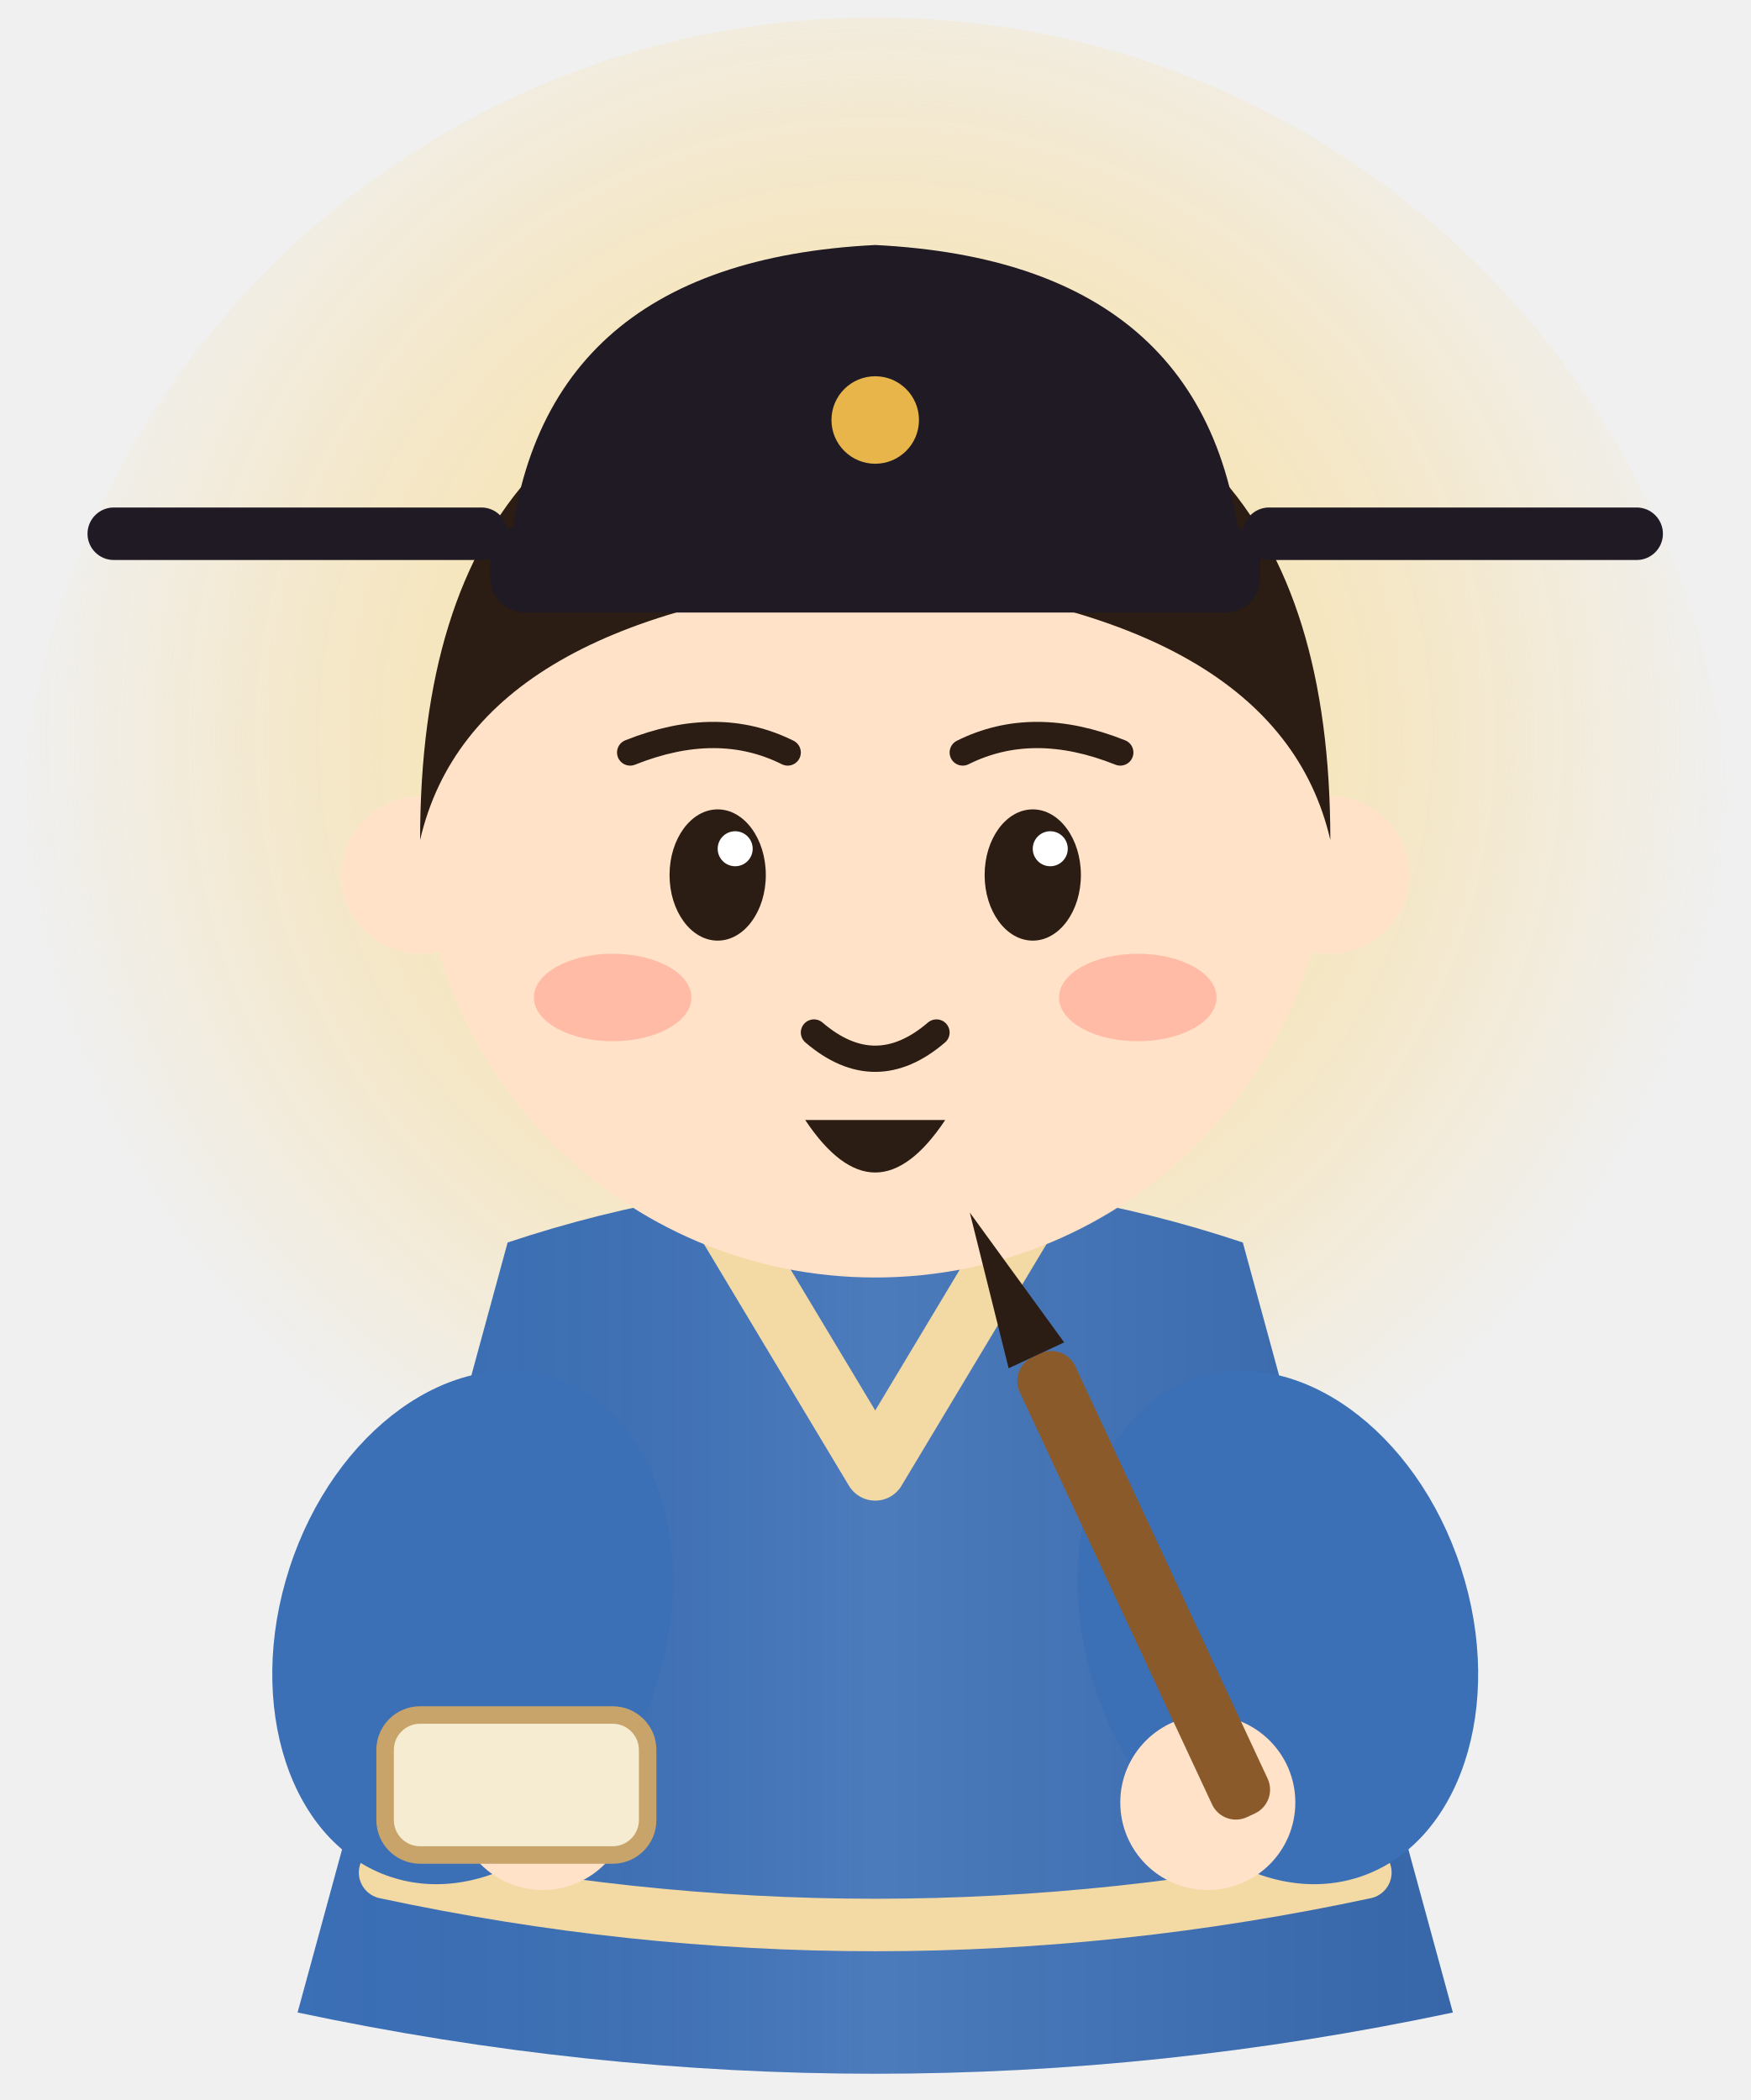
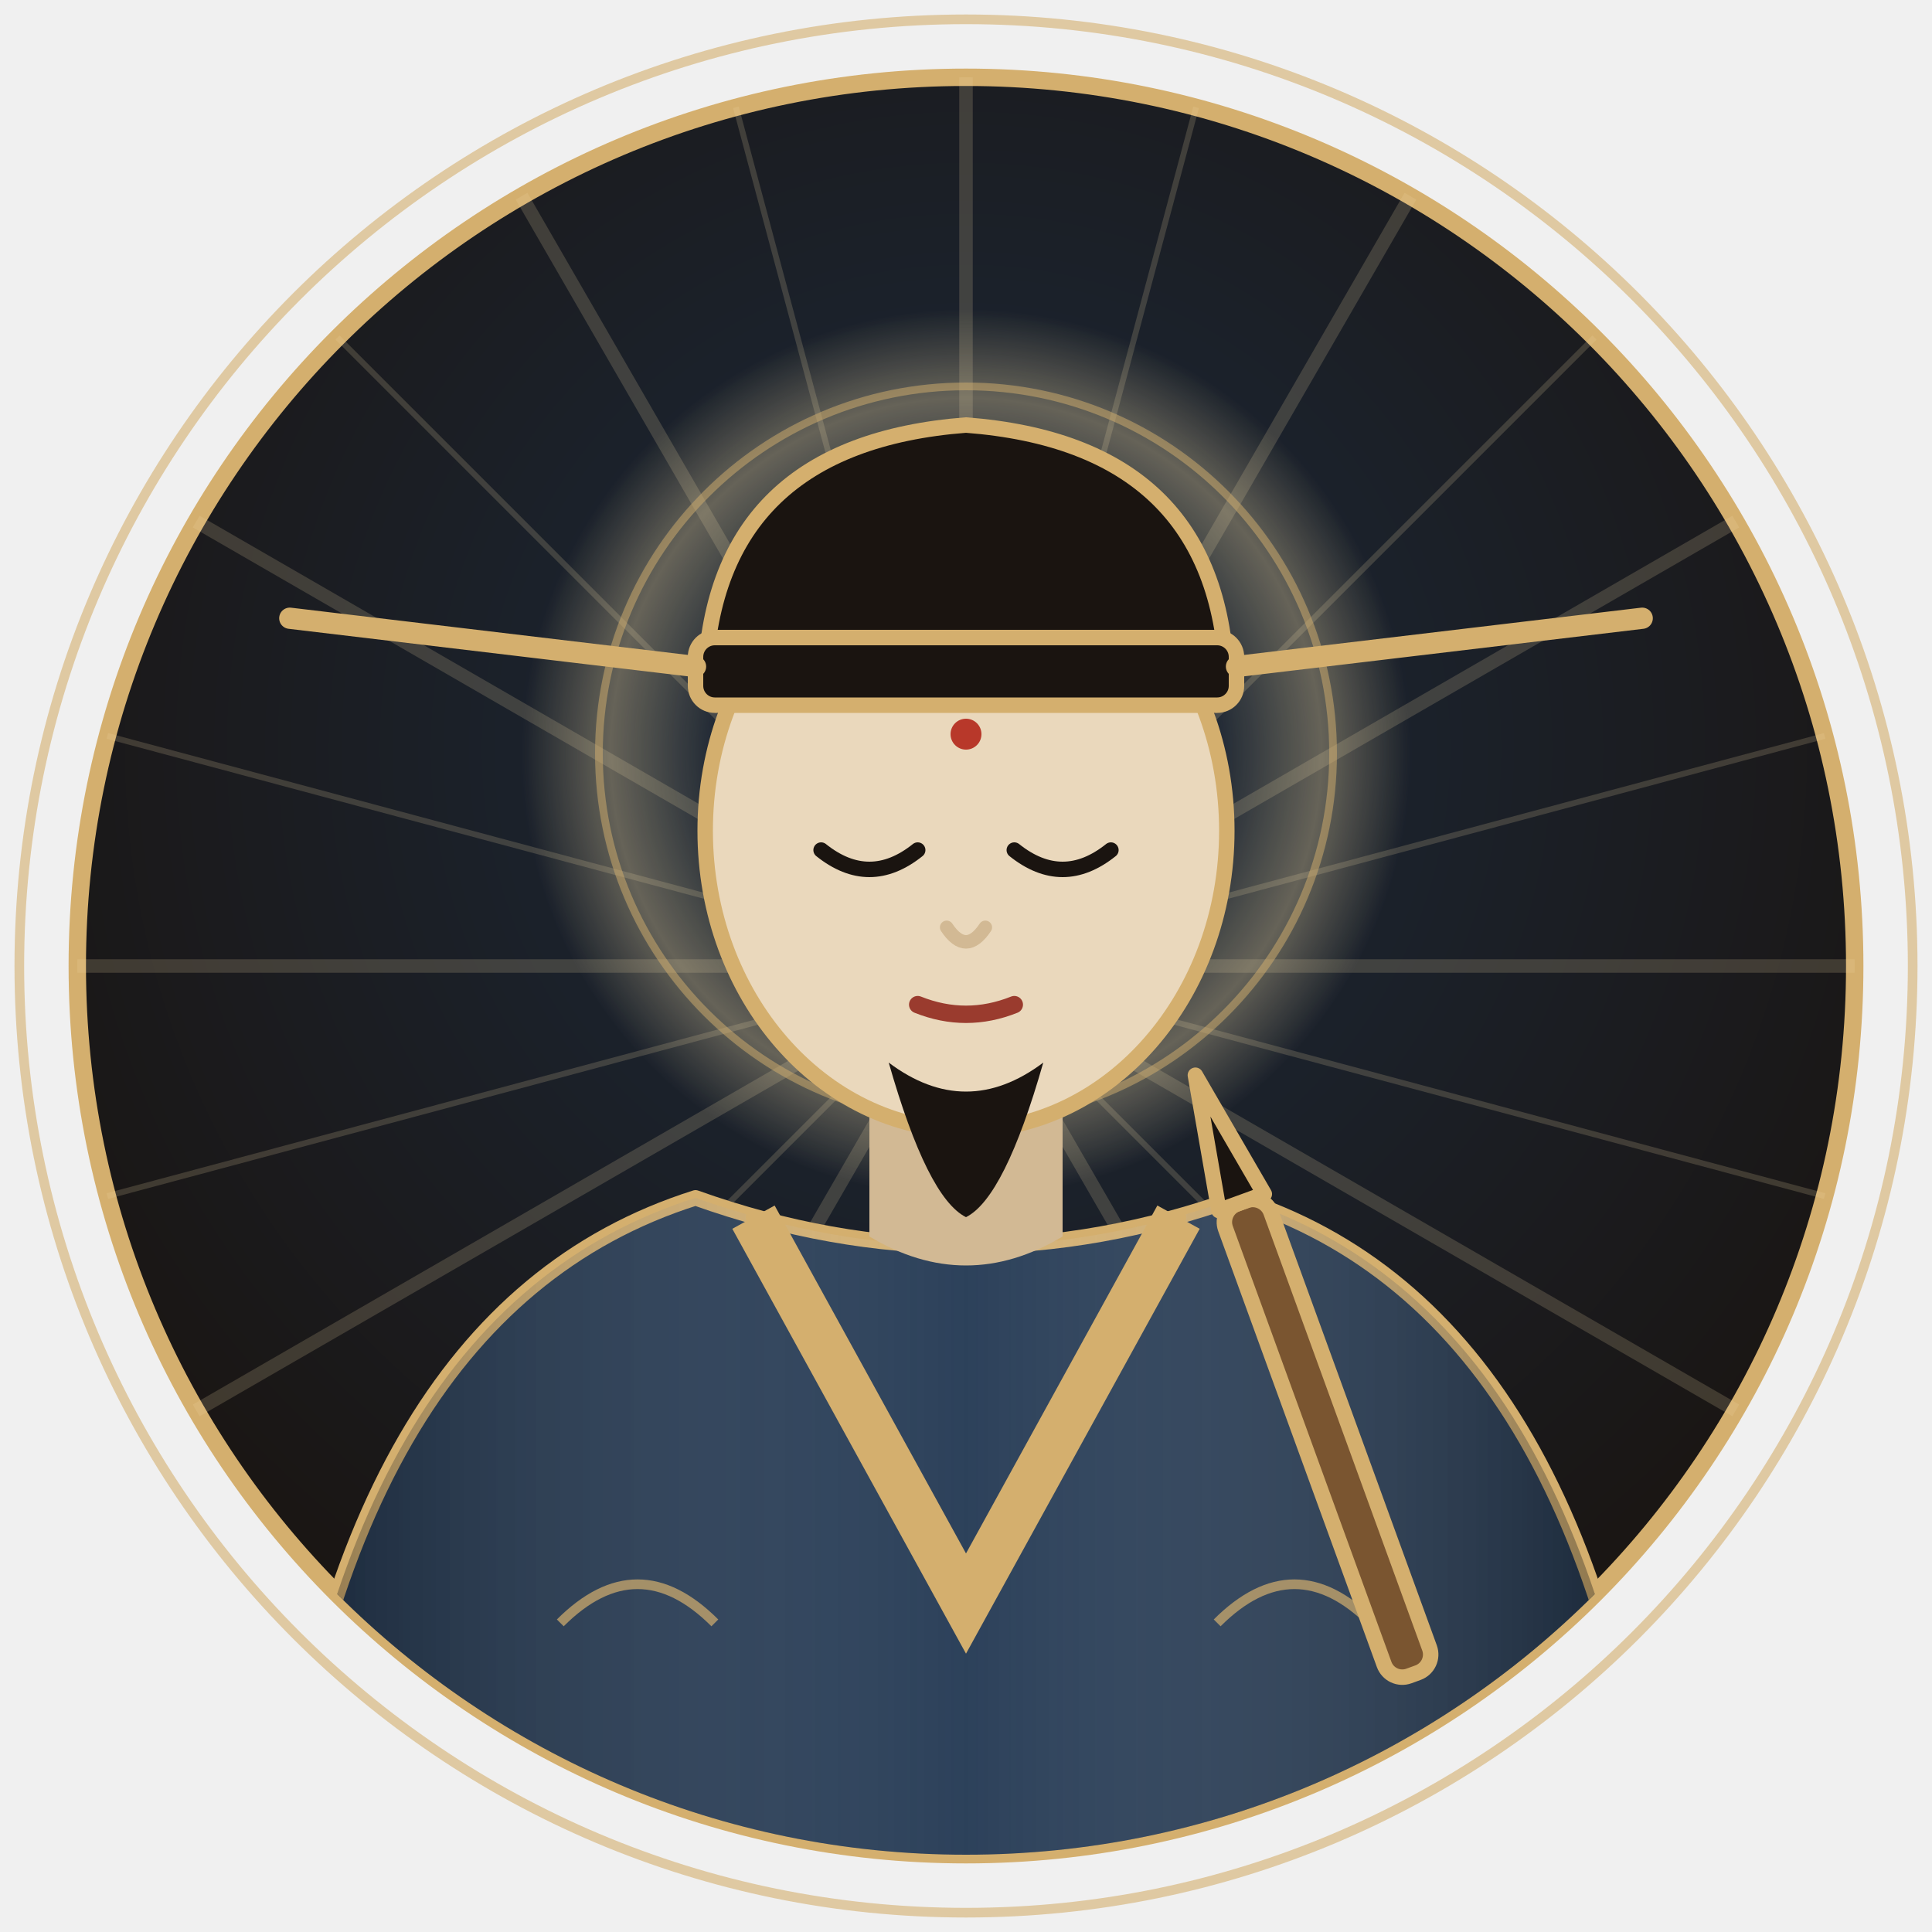
- <svg xmlns="http://www.w3.org/2000/svg" viewBox="0 0 200 240">
+ <svg xmlns="http://www.w3.org/2000/svg" viewBox="0 0 200 200">
  <style>
- .eye{animation:blink 4.5s infinite;transform-box:fill-box;transform-origin:center}
- @keyframes blink{0%,93%,100%{transform:scaleY(1)}96%{transform:scaleY(.1)}}
- .sway{animation:sway 3s ease-in-out infinite;transform-box:fill-box;transform-origin:50% 0}
- @keyframes sway{0%,100%{transform:rotate(-4deg)}50%{transform:rotate(4deg)}}
+ .glow{animation:glow 4s ease-in-out infinite}
+ @keyframes glow{0%,100%{opacity:.55}50%{opacity:1}}
+ .rays{animation:spin 40s linear infinite;transform-origin:100px 100px}
+ @keyframes spin{to{transform:rotate(360deg)}}
+ .sway{animation:sway 3.6s ease-in-out infinite;transform-box:fill-box;transform-origin:50% 0}
+ @keyframes sway{0%,100%{transform:rotate(-3deg)}50%{transform:rotate(3deg)}}
</style>
  <defs>
-     <linearGradient id="shade" x1="0" x2="1">
-       <stop offset="0" stop-color="#000" stop-opacity=".0" />
-       <stop offset=".5" stop-color="#fff" stop-opacity=".35" />
-       <stop offset="1" stop-color="#000" stop-opacity=".3" />
+     <radialGradient id="bg" cx=".5" cy=".38" r=".62">
+       <stop offset="0" stop-color="#1c2a3c" />
+       <stop offset="1" stop-color="#1a1410" />
+     </radialGradient>
+     <radialGradient id="halo" cx=".5" cy=".5" r=".5">
+       <stop offset=".55" stop-color="#f0d9a6" stop-opacity=".0" />
+       <stop offset=".8" stop-color="#f0d9a6" stop-opacity=".35" />
+       <stop offset="1" stop-color="#f0d9a6" stop-opacity="0" />
+     </radialGradient>
+     <linearGradient id="robeShade" x1="0" x2="1">
+       <stop offset="0" stop-color="#000" stop-opacity=".35" />
+       <stop offset=".5" stop-color="#fff" stop-opacity=".06" />
+       <stop offset="1" stop-color="#000" stop-opacity=".4" />
    </linearGradient>
-     <radialGradient id="aura" cx=".5" cy=".42" r=".5">
-       <stop offset="0" stop-color="#ffe9a8" stop-opacity=".9" />
-       <stop offset=".7" stop-color="#ffd36b" stop-opacity=".25" />
-       <stop offset="1" stop-color="#ffd36b" stop-opacity="0" />
-     </radialGradient>
+     <clipPath id="clip">
+       <circle cx="100" cy="100" r="92" />
+     </clipPath>
  </defs>
-   <circle cx="100" cy="100" r="98" fill="url(#aura)" />
-   <path d="M58 142 Q100 128 142 142 L166 230 Q100 244 34 230 Z" fill="#3b6fb6" />
-   <path d="M58 142 Q100 128 142 142 L166 230 Q100 244 34 230 Z" fill="url(#shade)" opacity=".25" />
-   <path d="M82 138 L100 168 L118 138" fill="none" stroke="#f3d9a4" stroke-width="7" stroke-linejoin="round" />
-   <path d="M44 214 Q100 226 156 214" fill="none" stroke="#f3d9a4" stroke-width="6" stroke-linecap="round" />
-   <ellipse cx="54" cy="186" rx="22" ry="30" fill="#3b6fb6" transform="rotate(18 54 186)" />
-   <ellipse cx="146" cy="186" rx="22" ry="30" fill="#3b6fb6" transform="rotate(-18 146 186)" />
-   <circle cx="62" cy="206" r="10" fill="#ffe2c8" />
-   <circle cx="138" cy="206" r="10" fill="#ffe2c8" />
-   <circle cx="48" cy="100" r="9" fill="#ffe2c8" />
-   <circle cx="152" cy="100" r="9" fill="#ffe2c8" />
-   <circle cx="100" cy="94" r="52" fill="#ffe2c8" />
-   <path d="M48 96 Q48 40 100 40 Q152 40 152 96 Q146 70 100 66 Q54 70 48 96Z" fill="#2b1d14" />
-   <ellipse class="eye" cx="82" cy="100" rx="5.5" ry="7.5" fill="#2b1d14" />
-   <ellipse class="eye" cx="118" cy="100" rx="5.5" ry="7.5" fill="#2b1d14" />
-   <circle cx="84" cy="97" r="2" fill="#fff" />
-   <circle cx="120" cy="97" r="2" fill="#fff" />
-   <ellipse cx="70" cy="114" rx="9" ry="5" fill="#ff9a8a" opacity=".55" />
-   <ellipse cx="130" cy="114" rx="9" ry="5" fill="#ff9a8a" opacity=".55" />
-   <path d="M72 86 Q82 82 90 86 M110 86 Q118 82 128 86" stroke="#2b1d14" stroke-width="3" fill="none" stroke-linecap="round" />
-   <path d="M93 118 Q100 124 107 118" fill="none" stroke="#2b1d14" stroke-width="3" stroke-linecap="round" />
-   <path d="M92 128 Q100 140 108 128" fill="#2b1d14" />
-   <path d="M58 66 Q60 30 100 28 Q140 30 142 66Z" fill="#1f1a24" />
-   <rect x="56" y="60" width="88" height="10" rx="4" fill="#1f1a24" />
-   <rect x="10" y="58" width="48" height="6" rx="3" fill="#1f1a24" />
-   <rect x="142" y="58" width="48" height="6" rx="3" fill="#1f1a24" />
-   <circle cx="100" cy="48" r="5" fill="#e8b54a" />
-   <g transform="rotate(-25 140 200)">
-     <rect x="136" y="150" width="7" height="58" rx="3" fill="#8a5a2b" />
-     <path d="M136 150 L139.5 132 L143 150Z" fill="#2b1d14" />
+   <circle cx="100" cy="100" r="98" fill="none" stroke="#d4af6e" stroke-width="1" opacity=".6" />
+   <circle cx="100" cy="100" r="92" fill="url(#bg)" stroke="#d4af6e" stroke-width="1.8" />
+   <g clip-path="url(#clip)">
+     <g class="rays" opacity=".18">
+       <line x1="100" y1="100" x2="100" y2="0" stroke="#f0d9a6" stroke-width="1.4" transform="rotate(0 100 100)" />
+       <line x1="100" y1="100" x2="100" y2="0" stroke="#f0d9a6" stroke-width="0.6" transform="rotate(15 100 100)" />
+       <line x1="100" y1="100" x2="100" y2="0" stroke="#f0d9a6" stroke-width="1.4" transform="rotate(30 100 100)" />
+       <line x1="100" y1="100" x2="100" y2="0" stroke="#f0d9a6" stroke-width="0.6" transform="rotate(45 100 100)" />
+       <line x1="100" y1="100" x2="100" y2="0" stroke="#f0d9a6" stroke-width="1.4" transform="rotate(60 100 100)" />
+       <line x1="100" y1="100" x2="100" y2="0" stroke="#f0d9a6" stroke-width="0.6" transform="rotate(75 100 100)" />
+       <line x1="100" y1="100" x2="100" y2="0" stroke="#f0d9a6" stroke-width="1.4" transform="rotate(90 100 100)" />
+       <line x1="100" y1="100" x2="100" y2="0" stroke="#f0d9a6" stroke-width="0.6" transform="rotate(105 100 100)" />
+       <line x1="100" y1="100" x2="100" y2="0" stroke="#f0d9a6" stroke-width="1.4" transform="rotate(120 100 100)" />
+       <line x1="100" y1="100" x2="100" y2="0" stroke="#f0d9a6" stroke-width="0.6" transform="rotate(135 100 100)" />
+       <line x1="100" y1="100" x2="100" y2="0" stroke="#f0d9a6" stroke-width="1.4" transform="rotate(150 100 100)" />
+       <line x1="100" y1="100" x2="100" y2="0" stroke="#f0d9a6" stroke-width="0.6" transform="rotate(165 100 100)" />
+       <line x1="100" y1="100" x2="100" y2="0" stroke="#f0d9a6" stroke-width="1.4" transform="rotate(180 100 100)" />
+       <line x1="100" y1="100" x2="100" y2="0" stroke="#f0d9a6" stroke-width="0.6" transform="rotate(195 100 100)" />
+       <line x1="100" y1="100" x2="100" y2="0" stroke="#f0d9a6" stroke-width="1.4" transform="rotate(210 100 100)" />
+       <line x1="100" y1="100" x2="100" y2="0" stroke="#f0d9a6" stroke-width="0.6" transform="rotate(225 100 100)" />
+       <line x1="100" y1="100" x2="100" y2="0" stroke="#f0d9a6" stroke-width="1.4" transform="rotate(240 100 100)" />
+       <line x1="100" y1="100" x2="100" y2="0" stroke="#f0d9a6" stroke-width="0.6" transform="rotate(255 100 100)" />
+       <line x1="100" y1="100" x2="100" y2="0" stroke="#f0d9a6" stroke-width="1.4" transform="rotate(270 100 100)" />
+       <line x1="100" y1="100" x2="100" y2="0" stroke="#f0d9a6" stroke-width="0.6" transform="rotate(285 100 100)" />
+       <line x1="100" y1="100" x2="100" y2="0" stroke="#f0d9a6" stroke-width="1.4" transform="rotate(300 100 100)" />
+       <line x1="100" y1="100" x2="100" y2="0" stroke="#f0d9a6" stroke-width="0.6" transform="rotate(315 100 100)" />
+       <line x1="100" y1="100" x2="100" y2="0" stroke="#f0d9a6" stroke-width="1.4" transform="rotate(330 100 100)" />
+       <line x1="100" y1="100" x2="100" y2="0" stroke="#f0d9a6" stroke-width="0.6" transform="rotate(345 100 100)" />
+     </g>
+     <circle class="glow" cx="100" cy="78" r="46" fill="url(#halo)" />
+     <circle cx="100" cy="78" r="38" fill="none" stroke="#d4af6e" stroke-width=".8" opacity=".5" />
+     <path d="M28 200 Q34 136 72 124 Q100 134 128 124 Q166 136 172 200Z" fill="#1f3550" stroke="#d4af6e" stroke-width="1.6" stroke-linejoin="round" stroke-linecap="round" />
+     <path d="M28 200 Q34 136 72 124 Q100 134 128 124 Q166 136 172 200Z" fill="url(#robeShade)" />
+     <path d="M78 126 L100 166 L122 126" fill="none" stroke="#d4af6e" stroke-width="5" />
+     <path d="M78 126 L100 166 L122 126" fill="none" stroke="#d4af6e" stroke-width="1.6" stroke-linejoin="round" stroke-linecap="round" />
+     <path d="M58 168 Q66 160 74 168 M126 168 Q134 160 142 168" fill="none" stroke="#d4af6e" stroke-width="1" opacity=".7" />
+     <path d="M90 112 L90 128 Q100 134 110 128 L110 112Z" fill="#d2b994" />
+     <ellipse cx="100" cy="86" rx="27" ry="31" fill="#ead8bc" stroke="#d4af6e" stroke-width="1.6" stroke-linejoin="round" stroke-linecap="round" />
+     <path d="M85 88 Q90 92 95 88 M105 88 Q110 92 115 88" fill="none" stroke="#1a1410" stroke-width="1.6" stroke-linecap="round" />
+     <path d="M98 96 Q100 99 102 96" fill="none" stroke="#d2b994" stroke-width="1.4" stroke-linecap="round" />
+     <path d="M95 104 Q100 106 105 104" fill="none" stroke="#9a3b2e" stroke-width="1.8" stroke-linecap="round" />
+     <circle cx="100" cy="76" r="1.6" fill="#b8382a" />
+     <path d="M73 70 Q74 46 100 44 Q126 46 127 70Z" fill="#1a1410" stroke="#d4af6e" stroke-width="1.6" stroke-linejoin="round" stroke-linecap="round" />
+     <rect x="72" y="66" width="56" height="7" rx="2" fill="#1a1410" stroke="#d4af6e" stroke-width="1.6" stroke-linejoin="round" stroke-linecap="round" />
+     <path d="M72 69 L30 64 M128 69 L170 64" stroke="#d4af6e" stroke-width="2.2" stroke-linecap="round" />
+     <path d="M92 110 Q100 116 108 110 Q104 124 100 126 Q96 124 92 110Z" fill="#1a1410" />
+     <g transform="rotate(-20 142 160)">
+       <rect x="139" y="122" width="5" height="52" rx="2" fill="#7a5530" stroke="#d4af6e" stroke-width="1.6" stroke-linejoin="round" stroke-linecap="round" />
+       <path d="M139 122 L141.5 108 L144 122Z" fill="#1a1410" stroke="#d4af6e" stroke-width="1.6" stroke-linejoin="round" stroke-linecap="round" />
+     </g>
  </g>
-   <rect x="44" y="196" width="30" height="16" rx="4" fill="#f6ecd2" stroke="#c9a46a" stroke-width="2" />
</svg>
